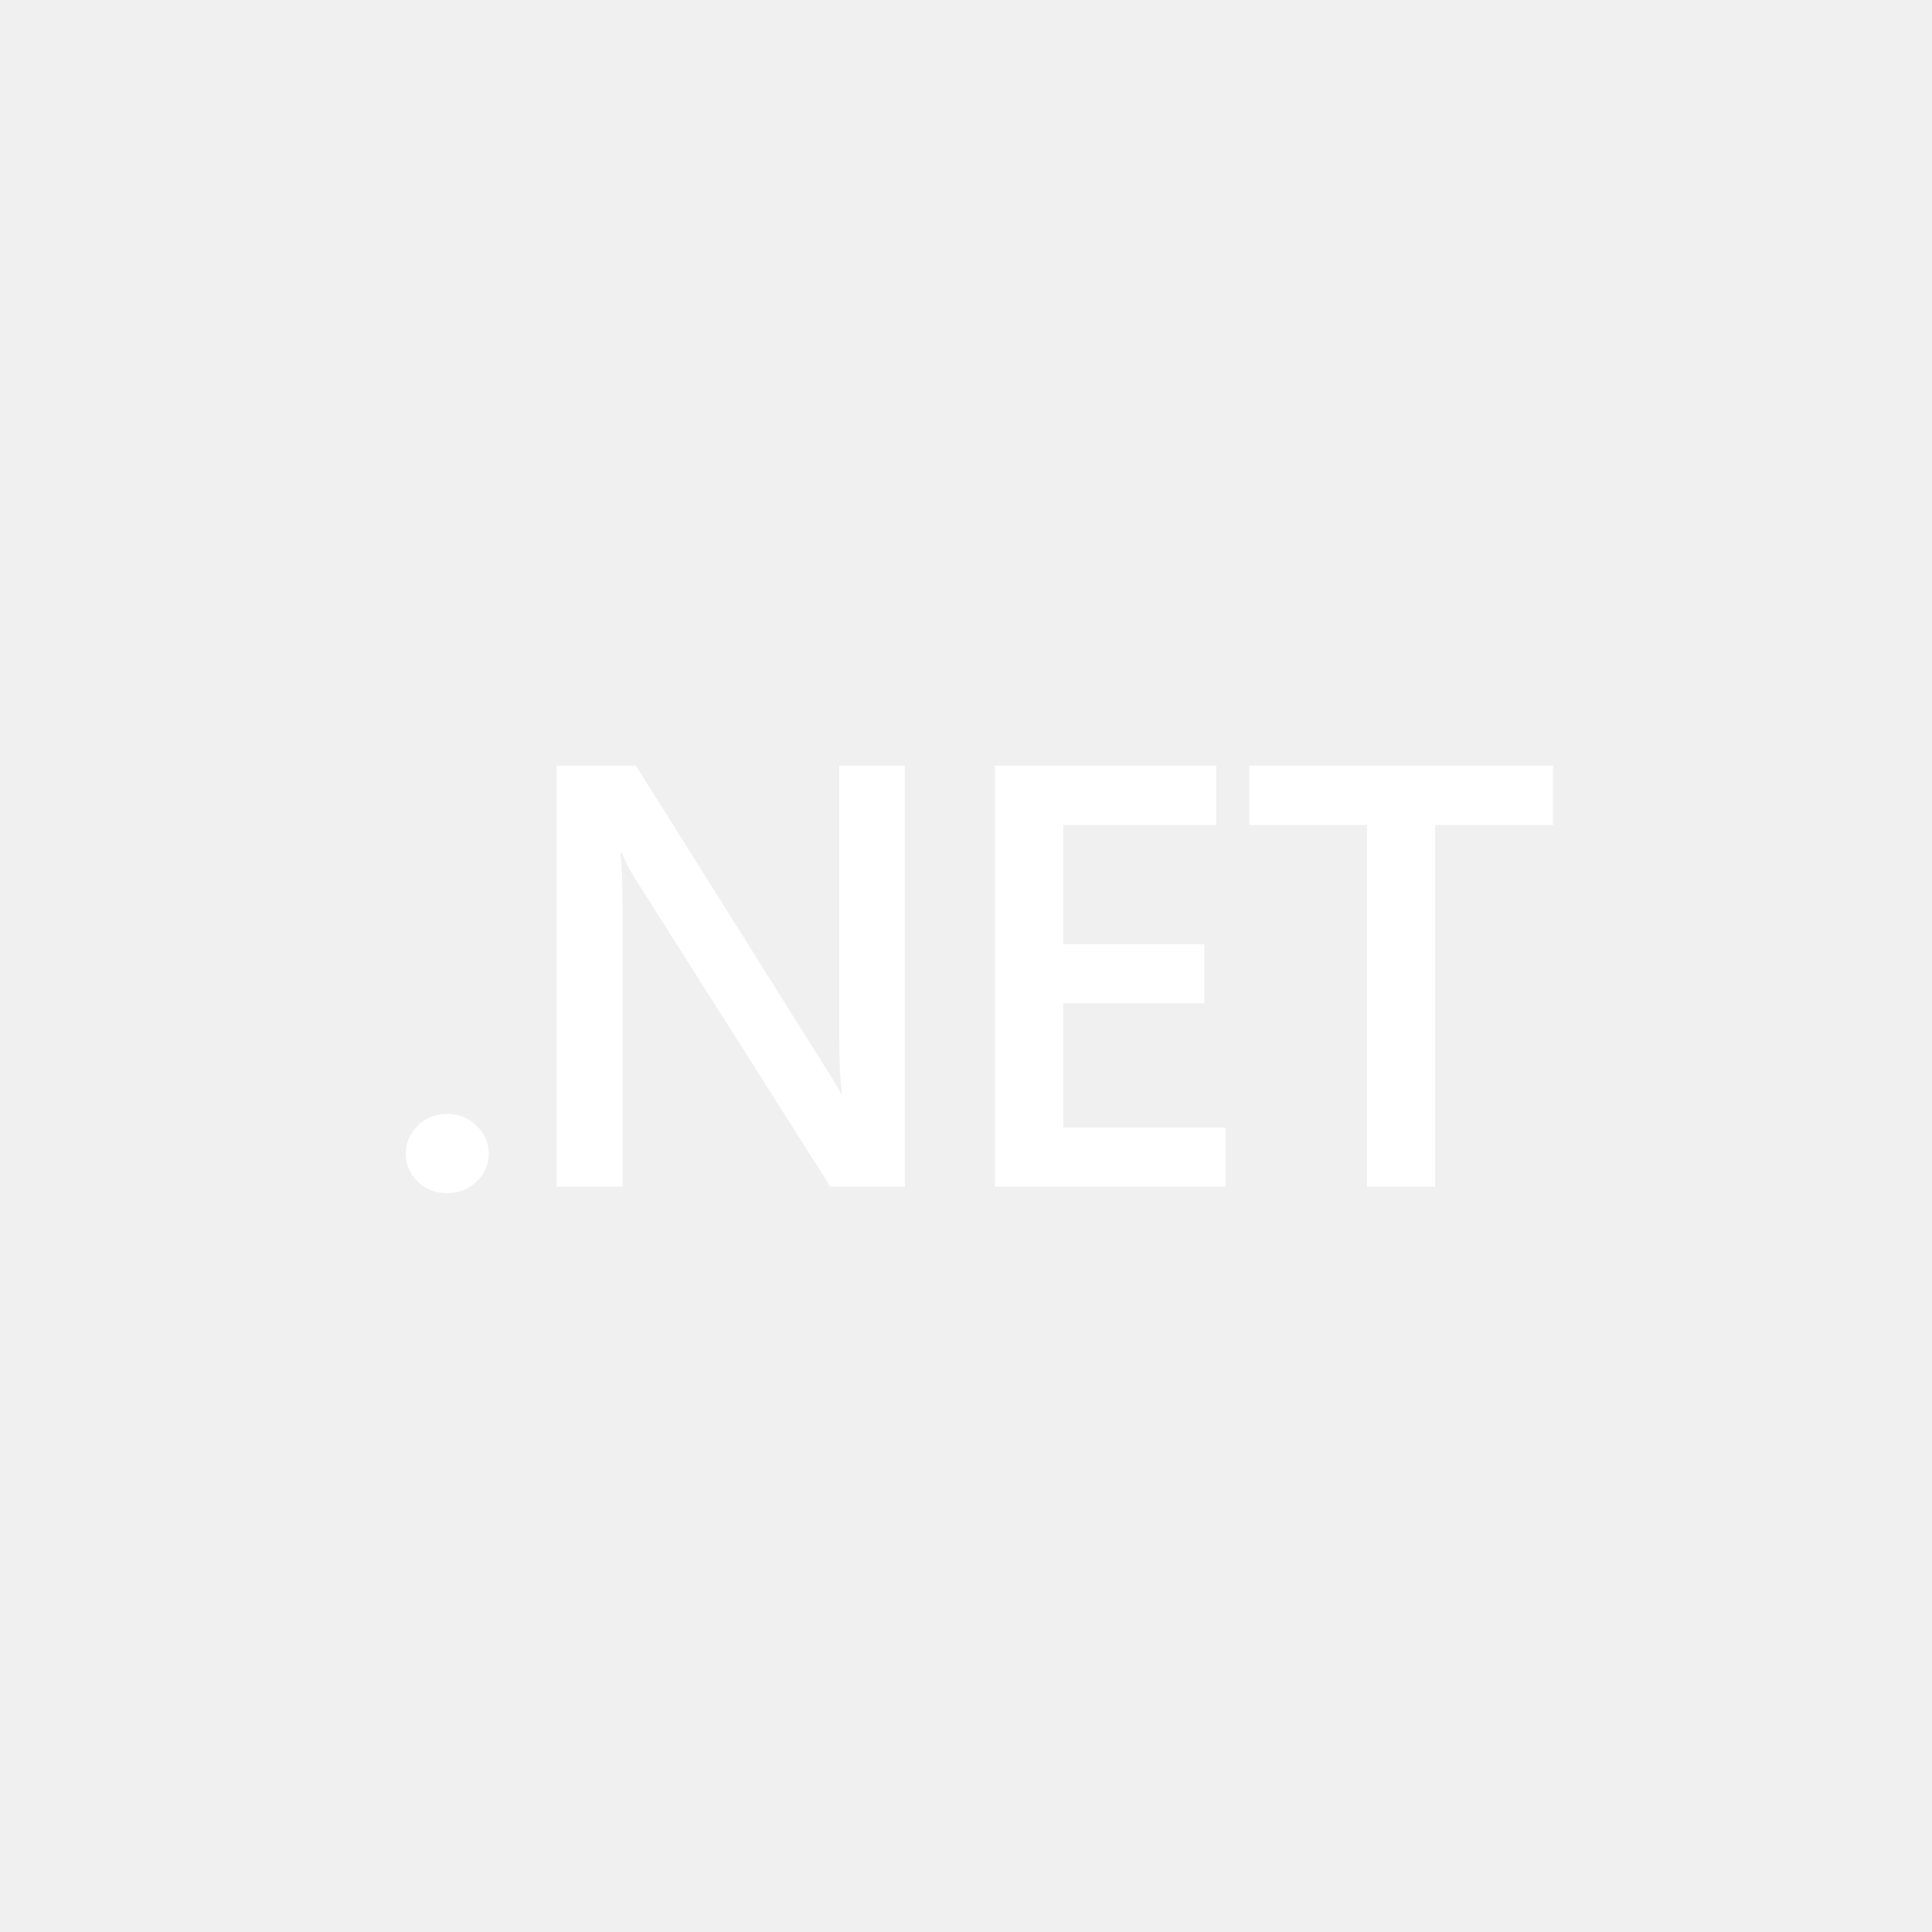
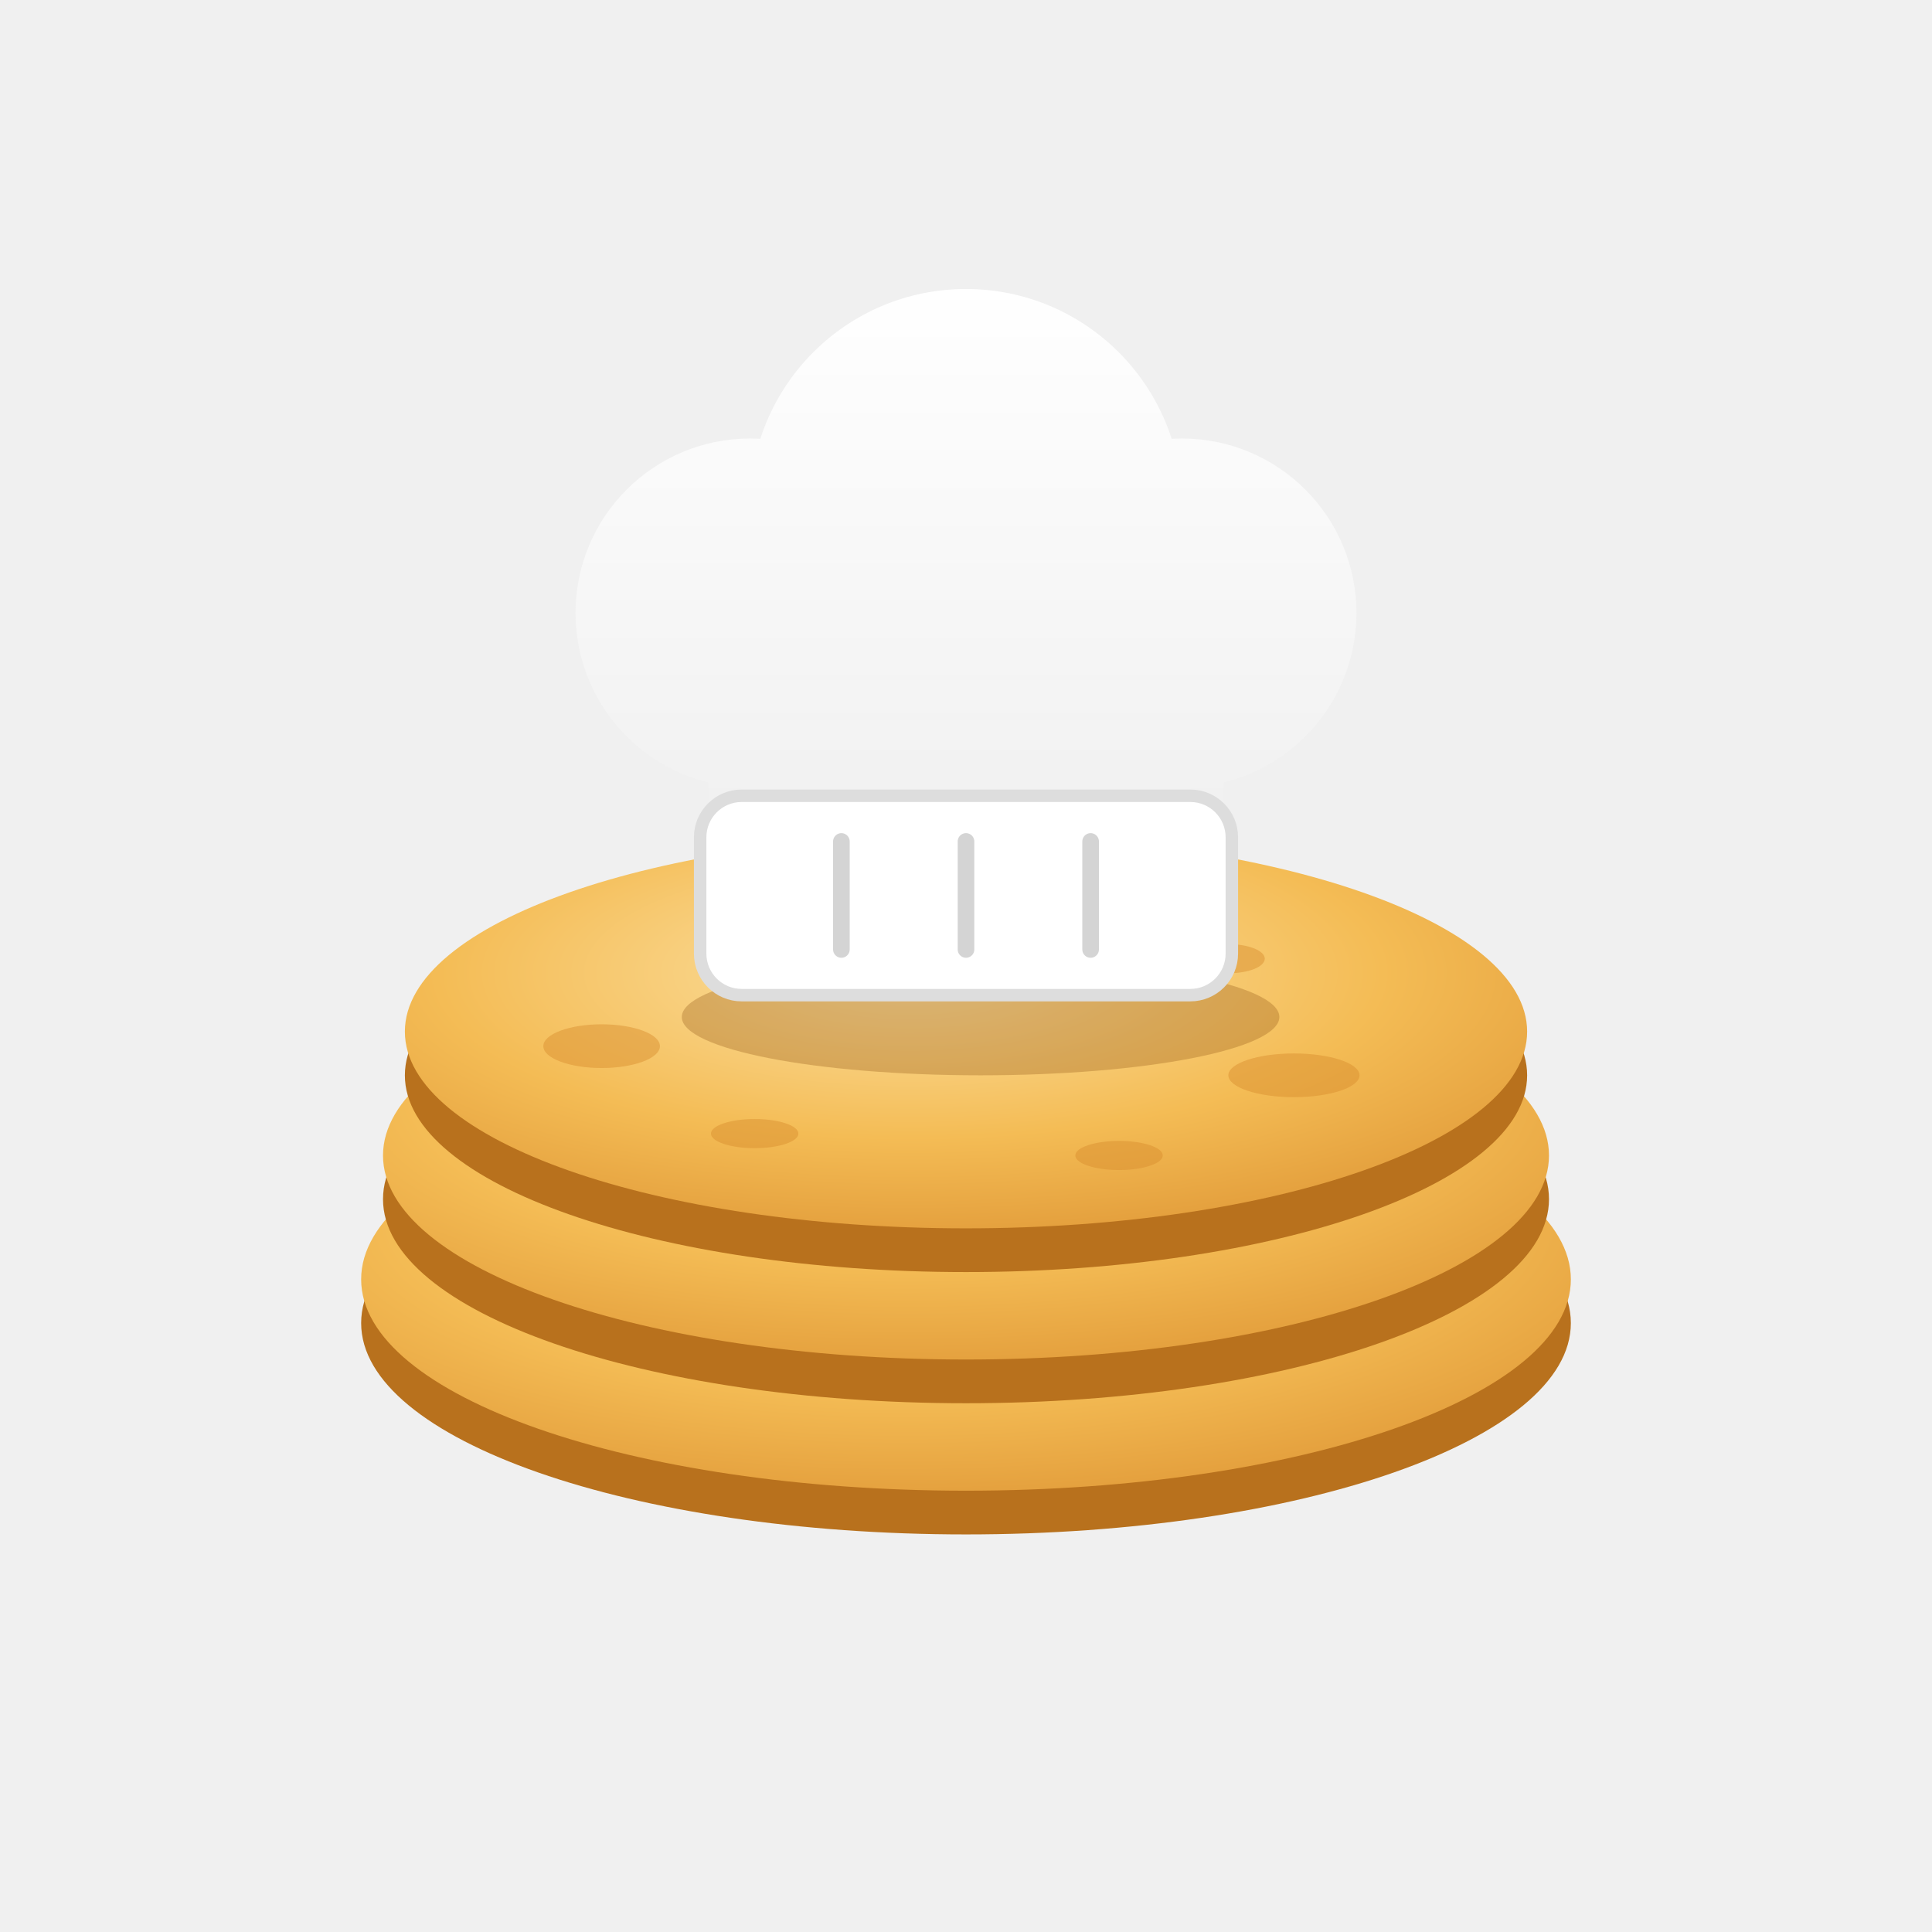
- <svg xmlns="http://www.w3.org/2000/svg" width="456" height="456" viewBox="0 0 456 456" version="1.1" xml:space="preserve" style="fill-rule:evenodd;clip-rule:evenodd;stroke-linejoin:round;stroke-miterlimit:2;">
-   <path d="m 105.5,281.609 c -2.703,0 -5.001,-0.9 -6.893,-2.702 -1.892,-1.848 -2.838,-4.042 -2.838,-6.582 0,-2.587 0.946,-4.804 2.838,-6.652 1.892,-1.848 4.19,-2.772 6.893,-2.772 2.748,0 5.068,0.924 6.96,2.772 1.937,1.848 2.906,4.064 2.906,6.652 0,2.54 -0.968,4.734 -2.906,6.582 -1.892,1.802 -4.212,2.702 -6.96,2.702 z" style="fill:#ffffff;fill-rule:nonzero;stroke-width:0.838" />
-   <path d="M 213.561,280.084 H 195.99 L 149.7,207.054 c -1.171,-1.848 -2.14,-3.765 -2.906,-5.751 h -0.406 c 0.361,2.125 0.541,6.675 0.541,13.65 v 65.132 h -15.543 v -99.36 h 18.719 l 44.737,71.298 c 1.892,2.957 3.109,4.989 3.649,6.098 h 0.27 c -0.45,-2.632 -0.676,-7.09 -0.676,-13.373 v -64.023 h 15.476 z" style="fill:#ffffff;fill-rule:nonzero;stroke-width:0.838" />
-   <path d="m 289.251,280.084 h -54.401 v -99.36 h 52.238 v 13.997 h -36.154 v 28.131 h 33.316 v 13.927 h -33.316 v 29.378 h 38.316 z" style="fill:#ffffff;fill-rule:nonzero;stroke-width:0.838" />
-   <path d="M 366.565,194.721 H 338.722 v 85.363 h -16.084 v -85.363 h -27.775 v -13.997 h 71.701 z" style="fill:#ffffff;fill-rule:nonzero;stroke-width:0.838" />
+ <svg xmlns="http://www.w3.org/2000/svg" width="456" height="456" viewBox="0 0 456 456">
+   <defs>
+     <radialGradient id="crepe" cx="45%" cy="35%" r="70%">
+       <stop offset="0" stop-color="#FCE1A4" />
+       <stop offset="0.6" stop-color="#F4BC55" />
+       <stop offset="1" stop-color="#E29C3A" />
+     </radialGradient>
+     <linearGradient id="hat" gradientUnits="userSpaceOnUse" x1="0" y1="90" x2="0" y2="262">
+       <stop offset="0" stop-color="#FFFFFF" />
+       <stop offset="1" stop-color="#ECECEC" />
+     </linearGradient>
+   </defs>
+   <g transform="translate(228 228) scale(0.86) translate(-228 -254)">
+     <ellipse cx="228" cy="352" rx="166" ry="58" fill="#B8711D" />
+     <ellipse cx="228" cy="340" rx="166" ry="58" fill="url(#crepe)" />
+     <ellipse cx="228" cy="318" rx="160" ry="56" fill="#B8711D" />
+     <ellipse cx="228" cy="306" rx="160" ry="56" fill="url(#crepe)" />
+     <ellipse cx="228" cy="284" rx="154" ry="54" fill="#B8711D" />
+     <ellipse cx="228" cy="272" rx="154" ry="54" fill="url(#crepe)" />
+     <g fill="#D88B2C" opacity="0.45">
+       <ellipse cx="128" cy="276" rx="16" ry="6" />
+       <ellipse cx="318" cy="284" rx="18" ry="6" />
+       <ellipse cx="300" cy="252" rx="10" ry="4" />
+       <ellipse cx="170" cy="300" rx="12" ry="4" />
+       <ellipse cx="270" cy="306" rx="12" ry="4" />
+     </g>
+     <ellipse cx="232" cy="268" rx="82" ry="16" fill="#8C5212" opacity="0.3" />
+     <g transform="translate(228 262) scale(1.14) translate(-228 -262)">
+       <circle cx="176" cy="170" r="42" fill="url(#hat)" />
+       <circle cx="280" cy="170" r="42" fill="url(#hat)" />
+       <circle cx="228" cy="144" r="52" fill="url(#hat)" />
+       <rect x="166" y="160" width="124" height="60" fill="url(#hat)" />
+       <rect x="164" y="214" width="128" height="48" rx="10" fill="#FFFFFF" stroke="#DDDDDD" stroke-width="3" />
+       <g stroke="#D4D4D4" stroke-width="4" stroke-linecap="round">
+         <line x1="198" y1="225" x2="198" y2="251" />
+         <line x1="228" y1="225" x2="228" y2="251" />
+         <line x1="258" y1="225" x2="258" y2="251" />
+       </g>
+     </g>
+   </g>
</svg>
